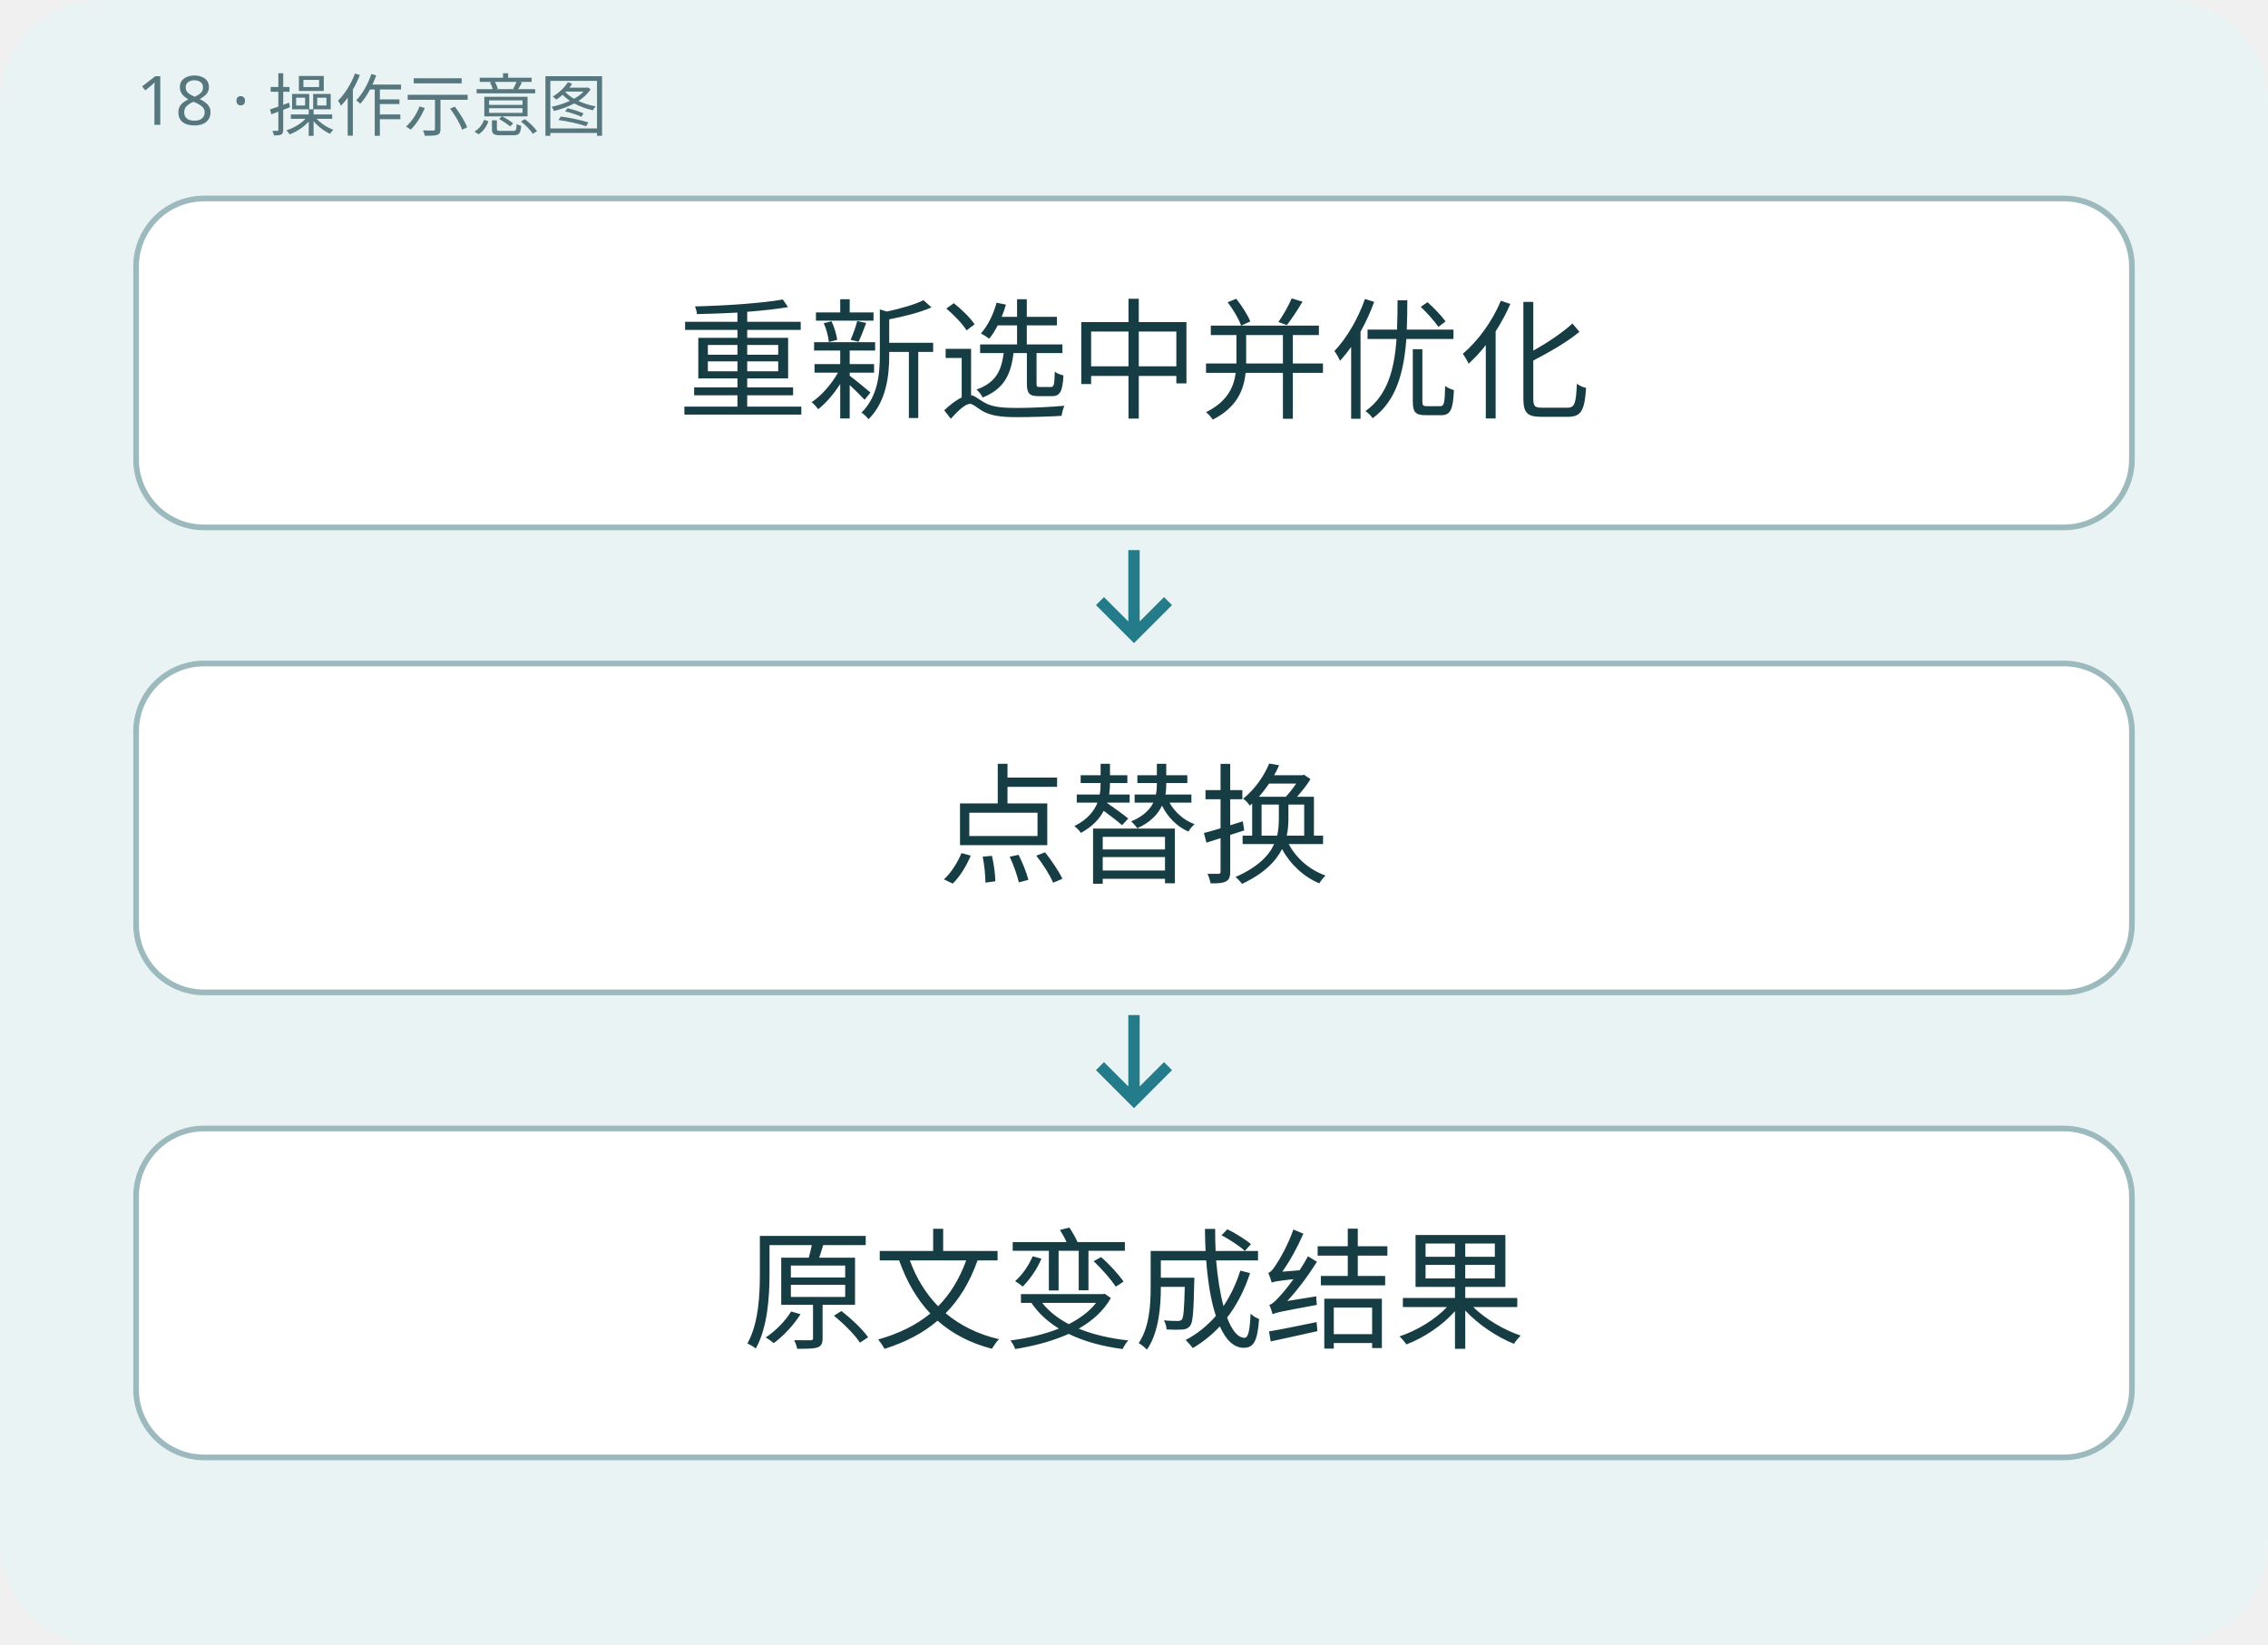
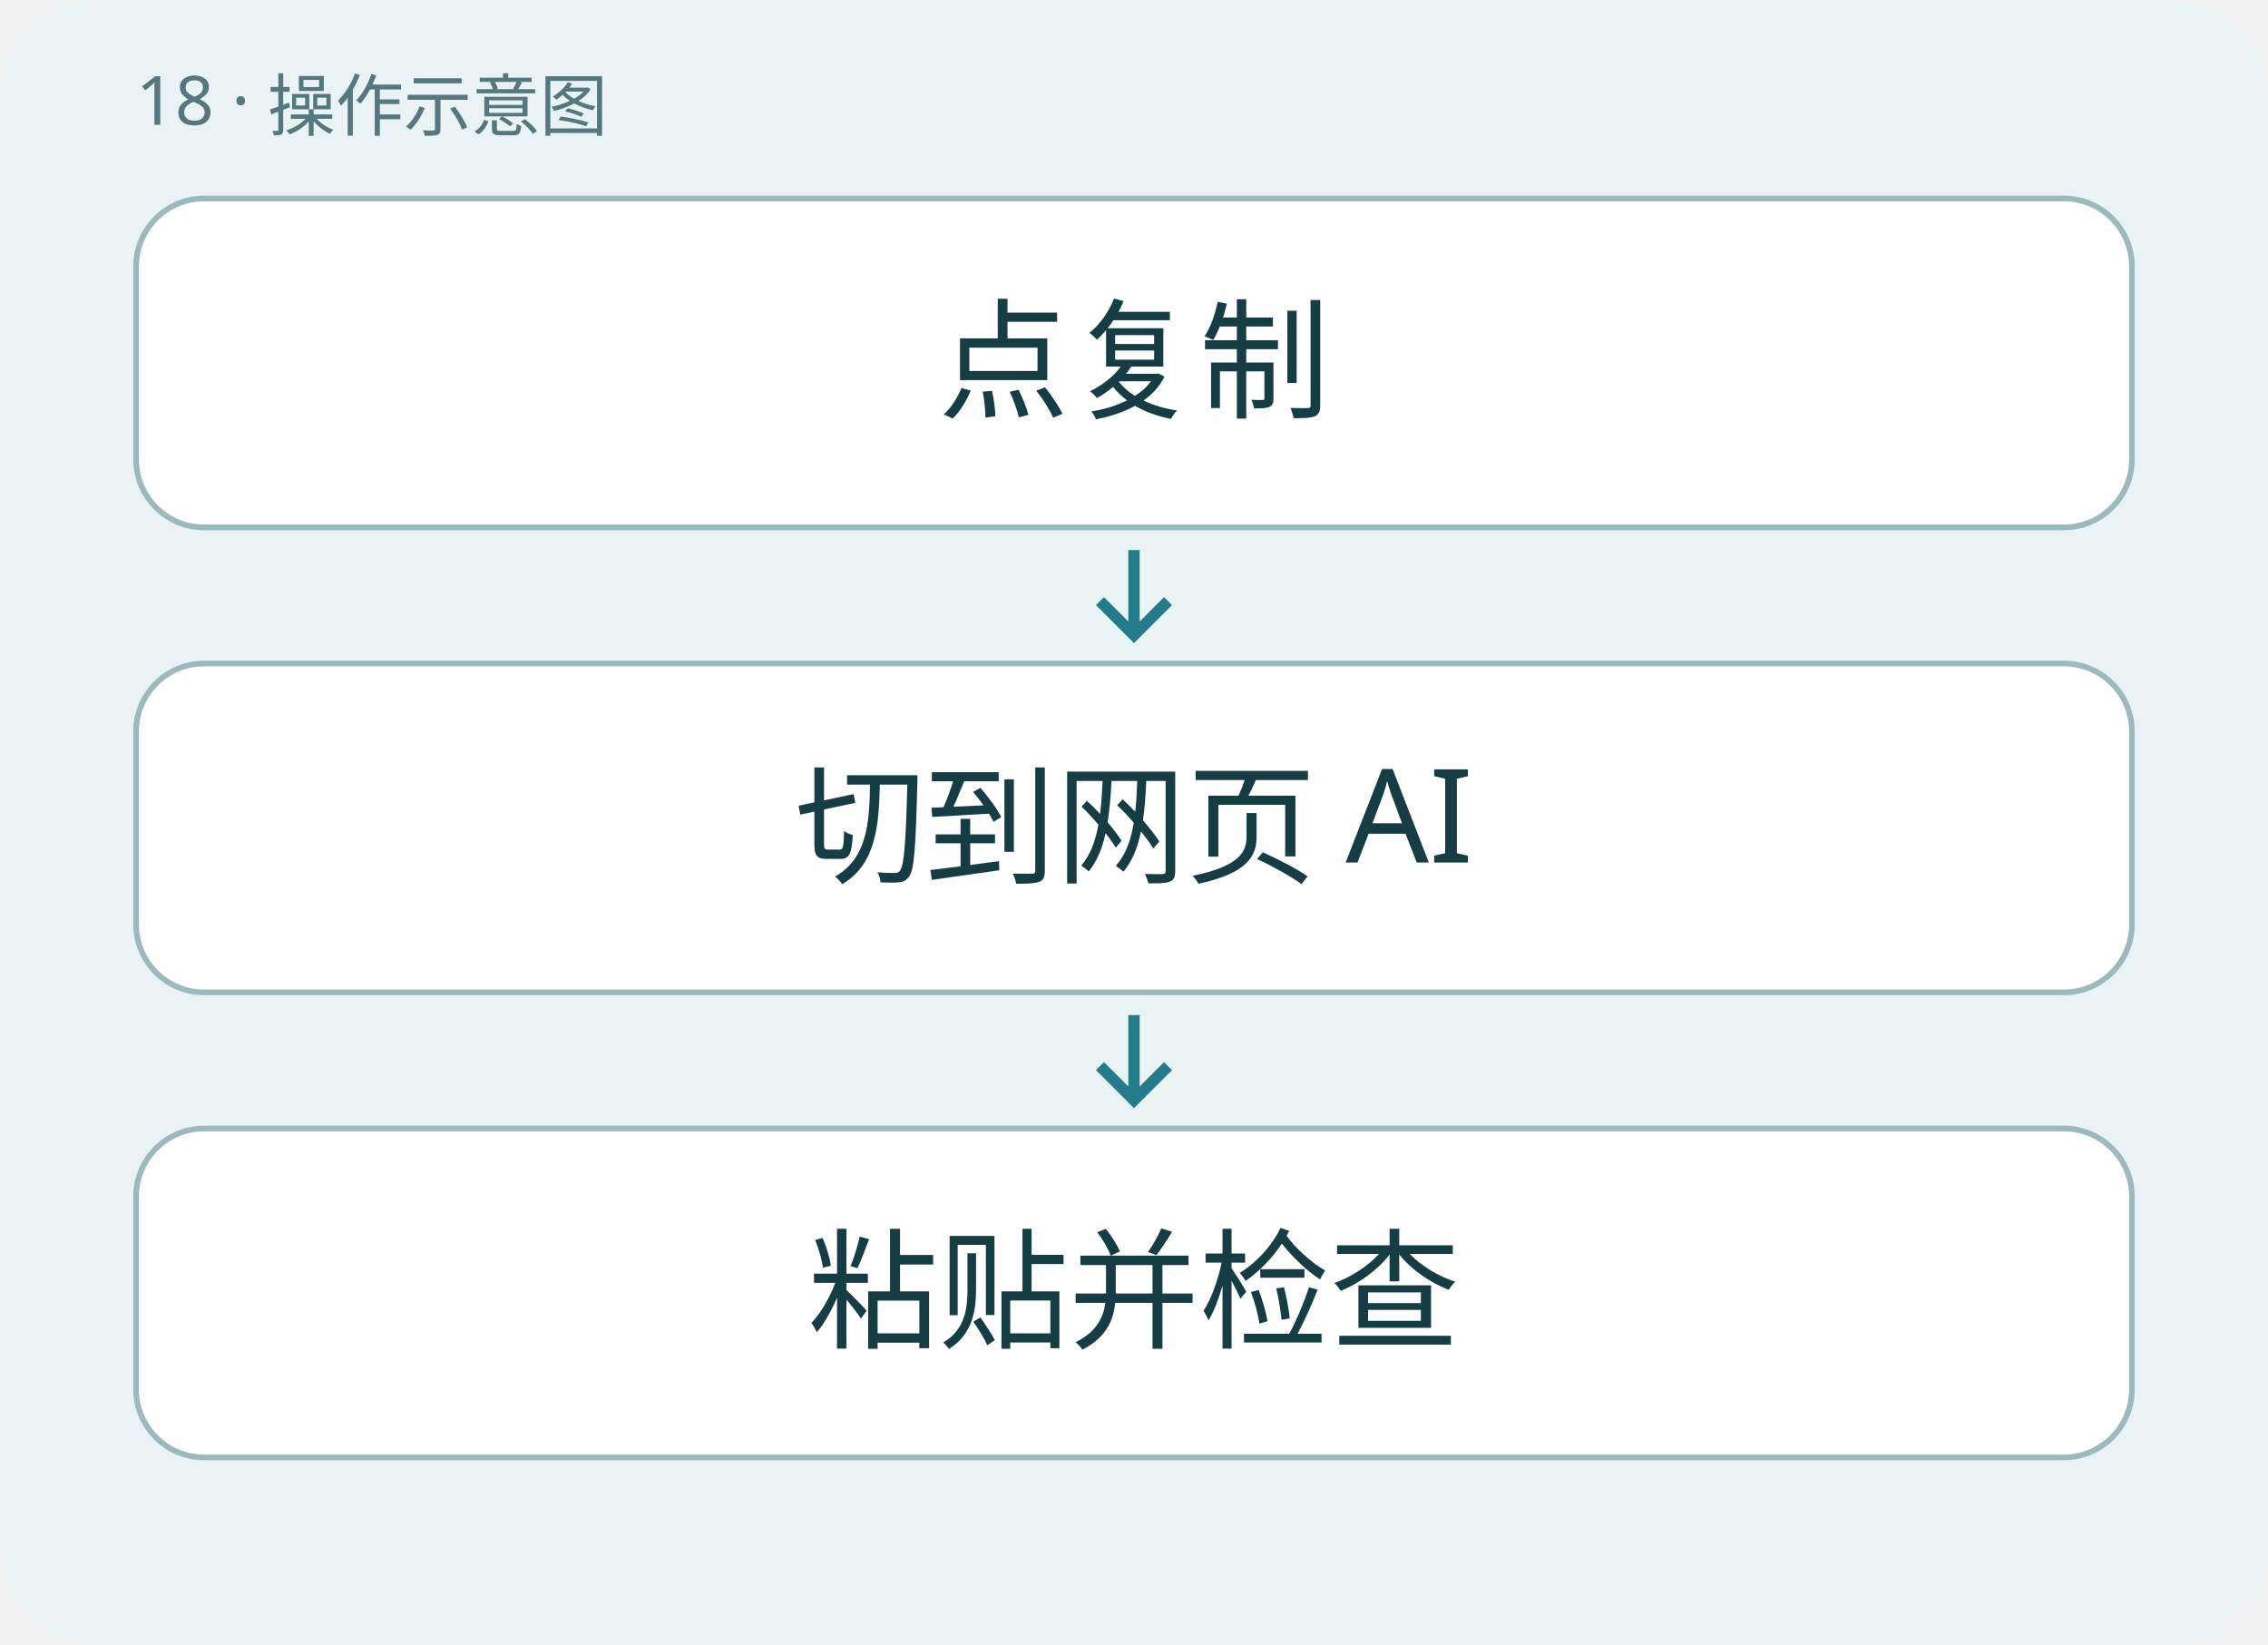
<svg xmlns="http://www.w3.org/2000/svg" viewBox="0 0 400 290" role="img">
  <rect width="400" height="290" rx="18" fill="#eaf3f4" />
  <rect x="24" y="35" width="352" height="58" rx="12" fill="white" stroke="#9cb9bd" />
-   <text x="200" y="72" text-anchor="middle" font-family="Microsoft YaHei,PingFang SC,sans-serif" font-size="23" fill="#163d44">重新选中并优化</text>
+   <text x="200" y="72" text-anchor="middle" font-family="Microsoft YaHei,PingFang SC,sans-serif" font-size="23" fill="#163d44">点复制</text>
  <path d="M200 97 v15 m-6 -6 6 6 6 -6" fill="none" stroke="#247c8a" stroke-width="2" />
  <rect x="24" y="117" width="352" height="58" rx="12" fill="white" stroke="#9cb9bd" />
-   <text x="200" y="154" text-anchor="middle" font-family="Microsoft YaHei,PingFang SC,sans-serif" font-size="23" fill="#163d44">点替换</text>
+   <text x="200" y="154" text-anchor="middle" font-family="Microsoft YaHei,PingFang SC,sans-serif" font-size="23" fill="#163d44">切到网页 AI</text>
  <path d="M200 179 v15 m-6 -6 6 6 6 -6" fill="none" stroke="#247c8a" stroke-width="2" />
  <rect x="24" y="199" width="352" height="58" rx="12" fill="white" stroke="#9cb9bd" />
-   <text x="200" y="236" text-anchor="middle" font-family="Microsoft YaHei,PingFang SC,sans-serif" font-size="23" fill="#163d44">原文变成结果</text>
+   <text x="200" y="236" text-anchor="middle" font-family="Microsoft YaHei,PingFang SC,sans-serif" font-size="23" fill="#163d44">粘贴并检查</text>
  <text x="24" y="22" font-family="sans-serif" font-size="12" fill="#55777d">18 · 操作示意图</text>
</svg>
